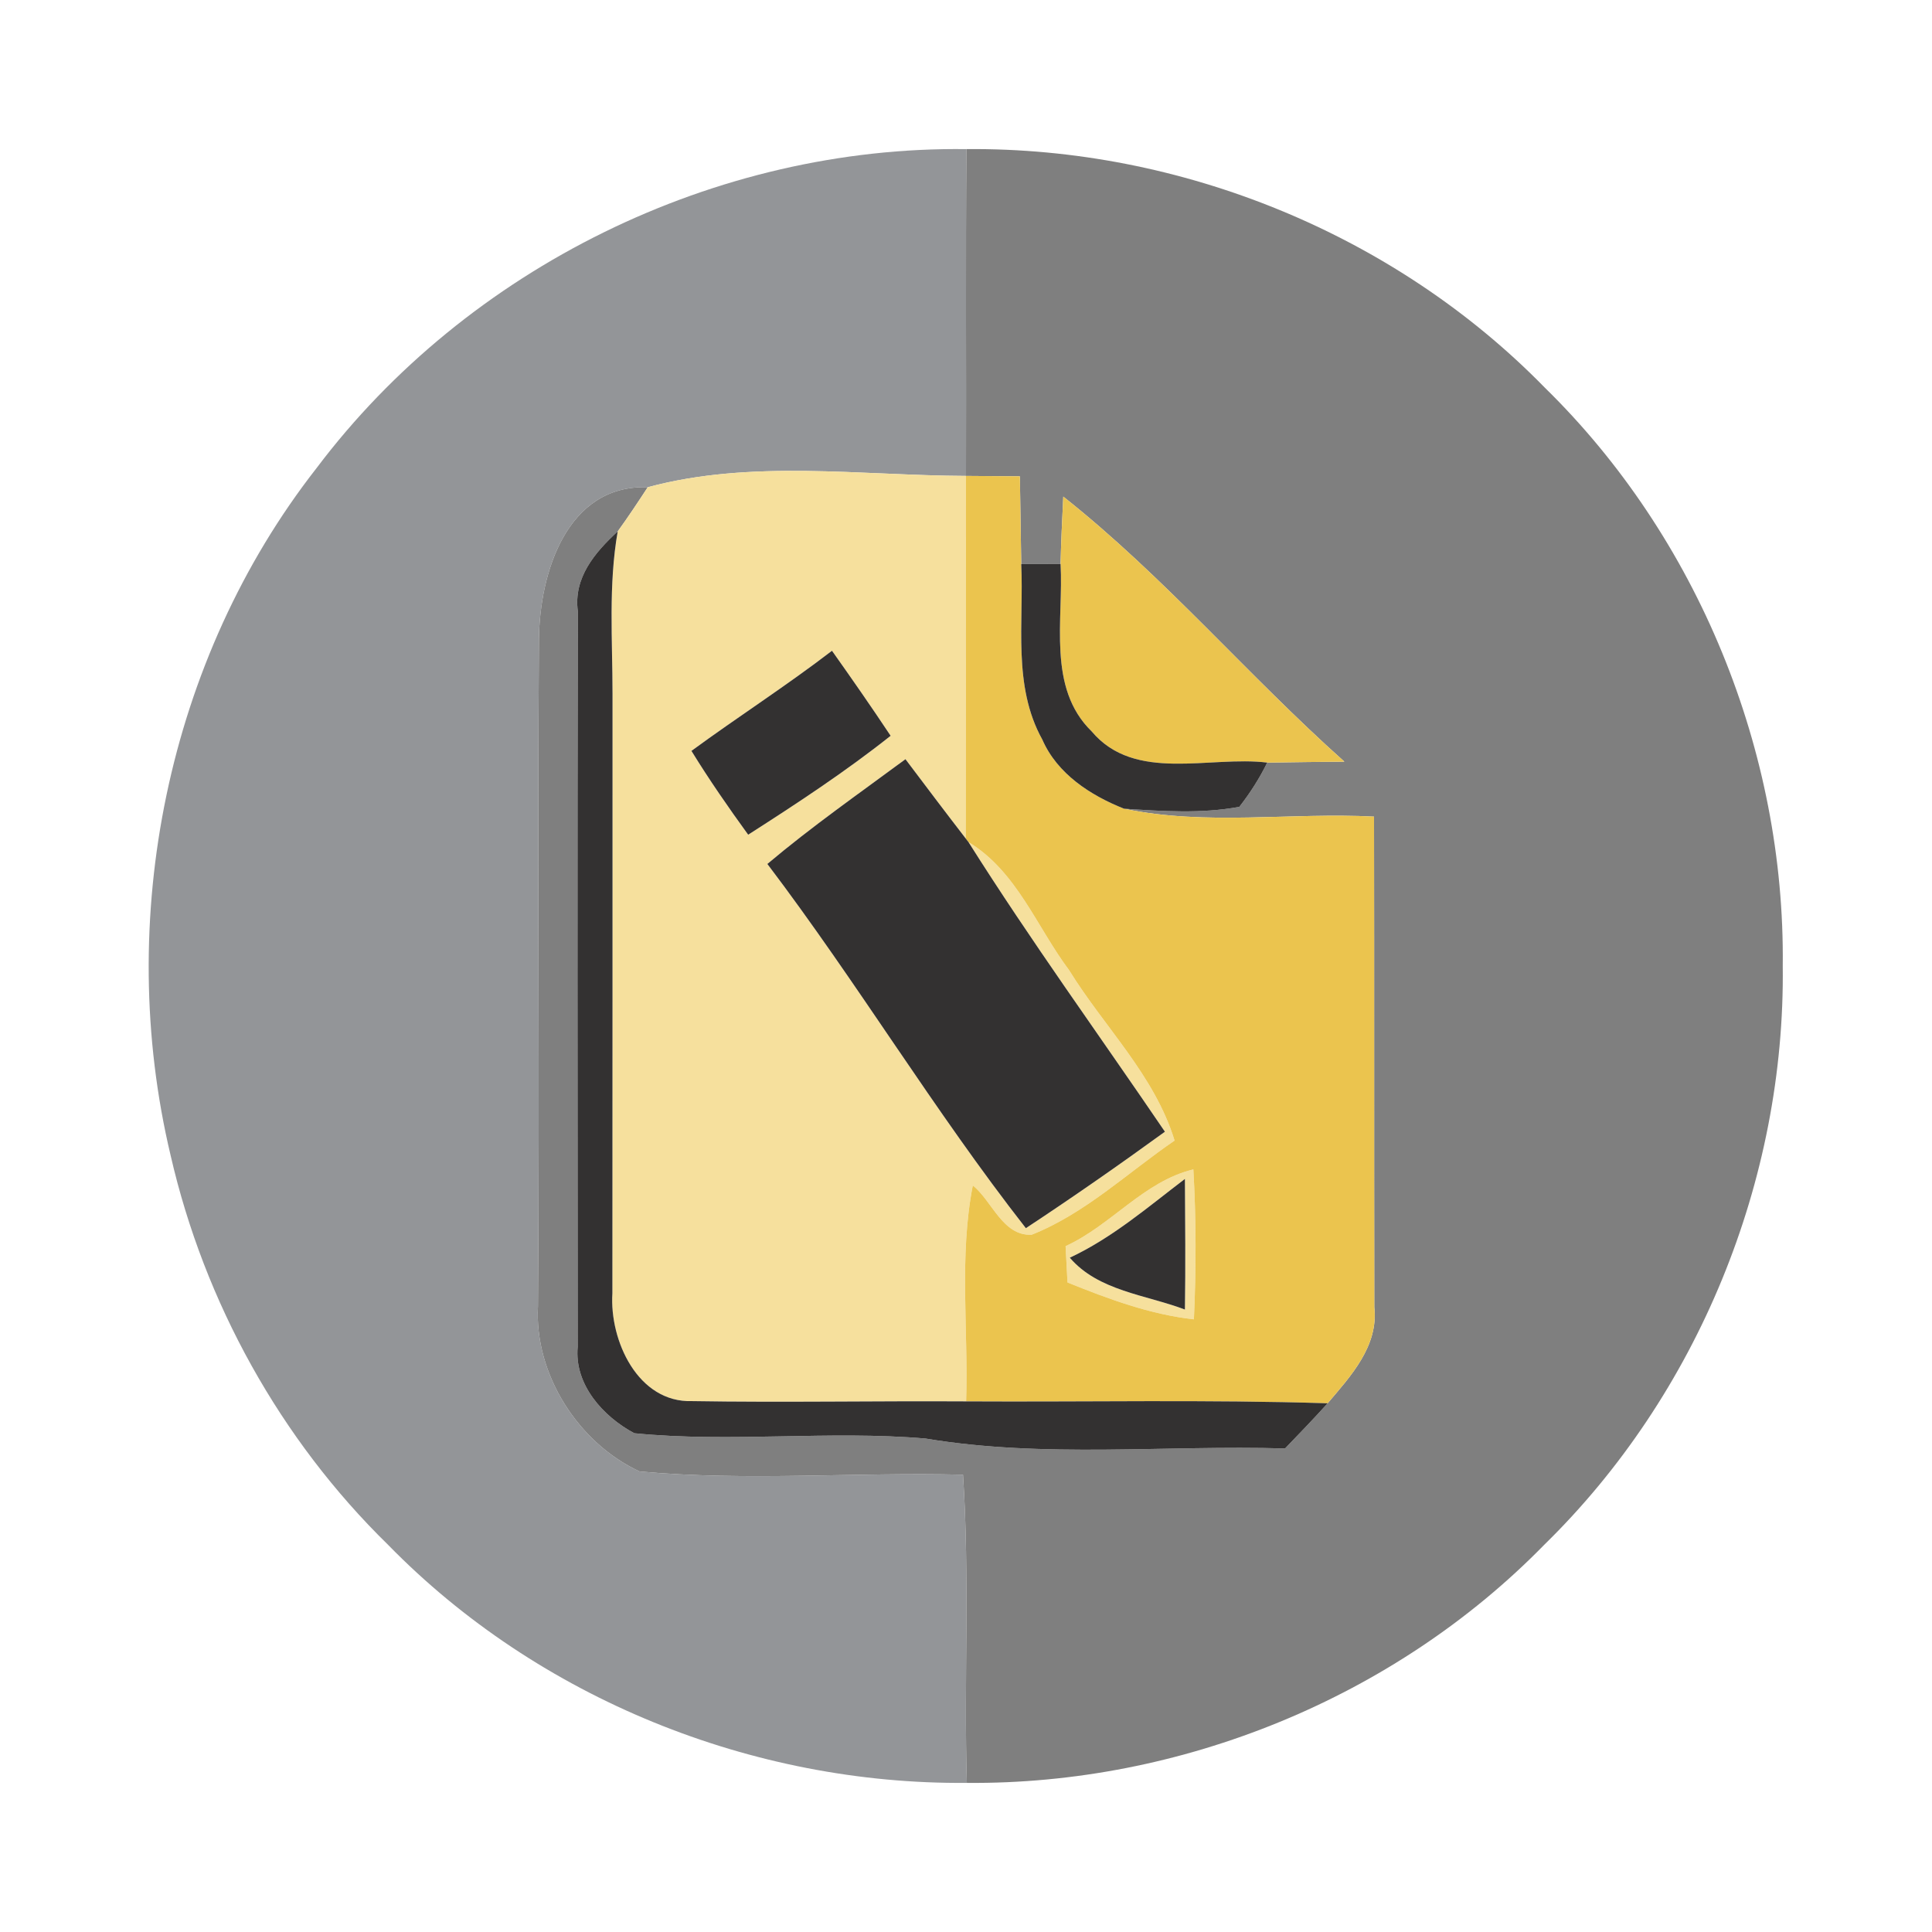
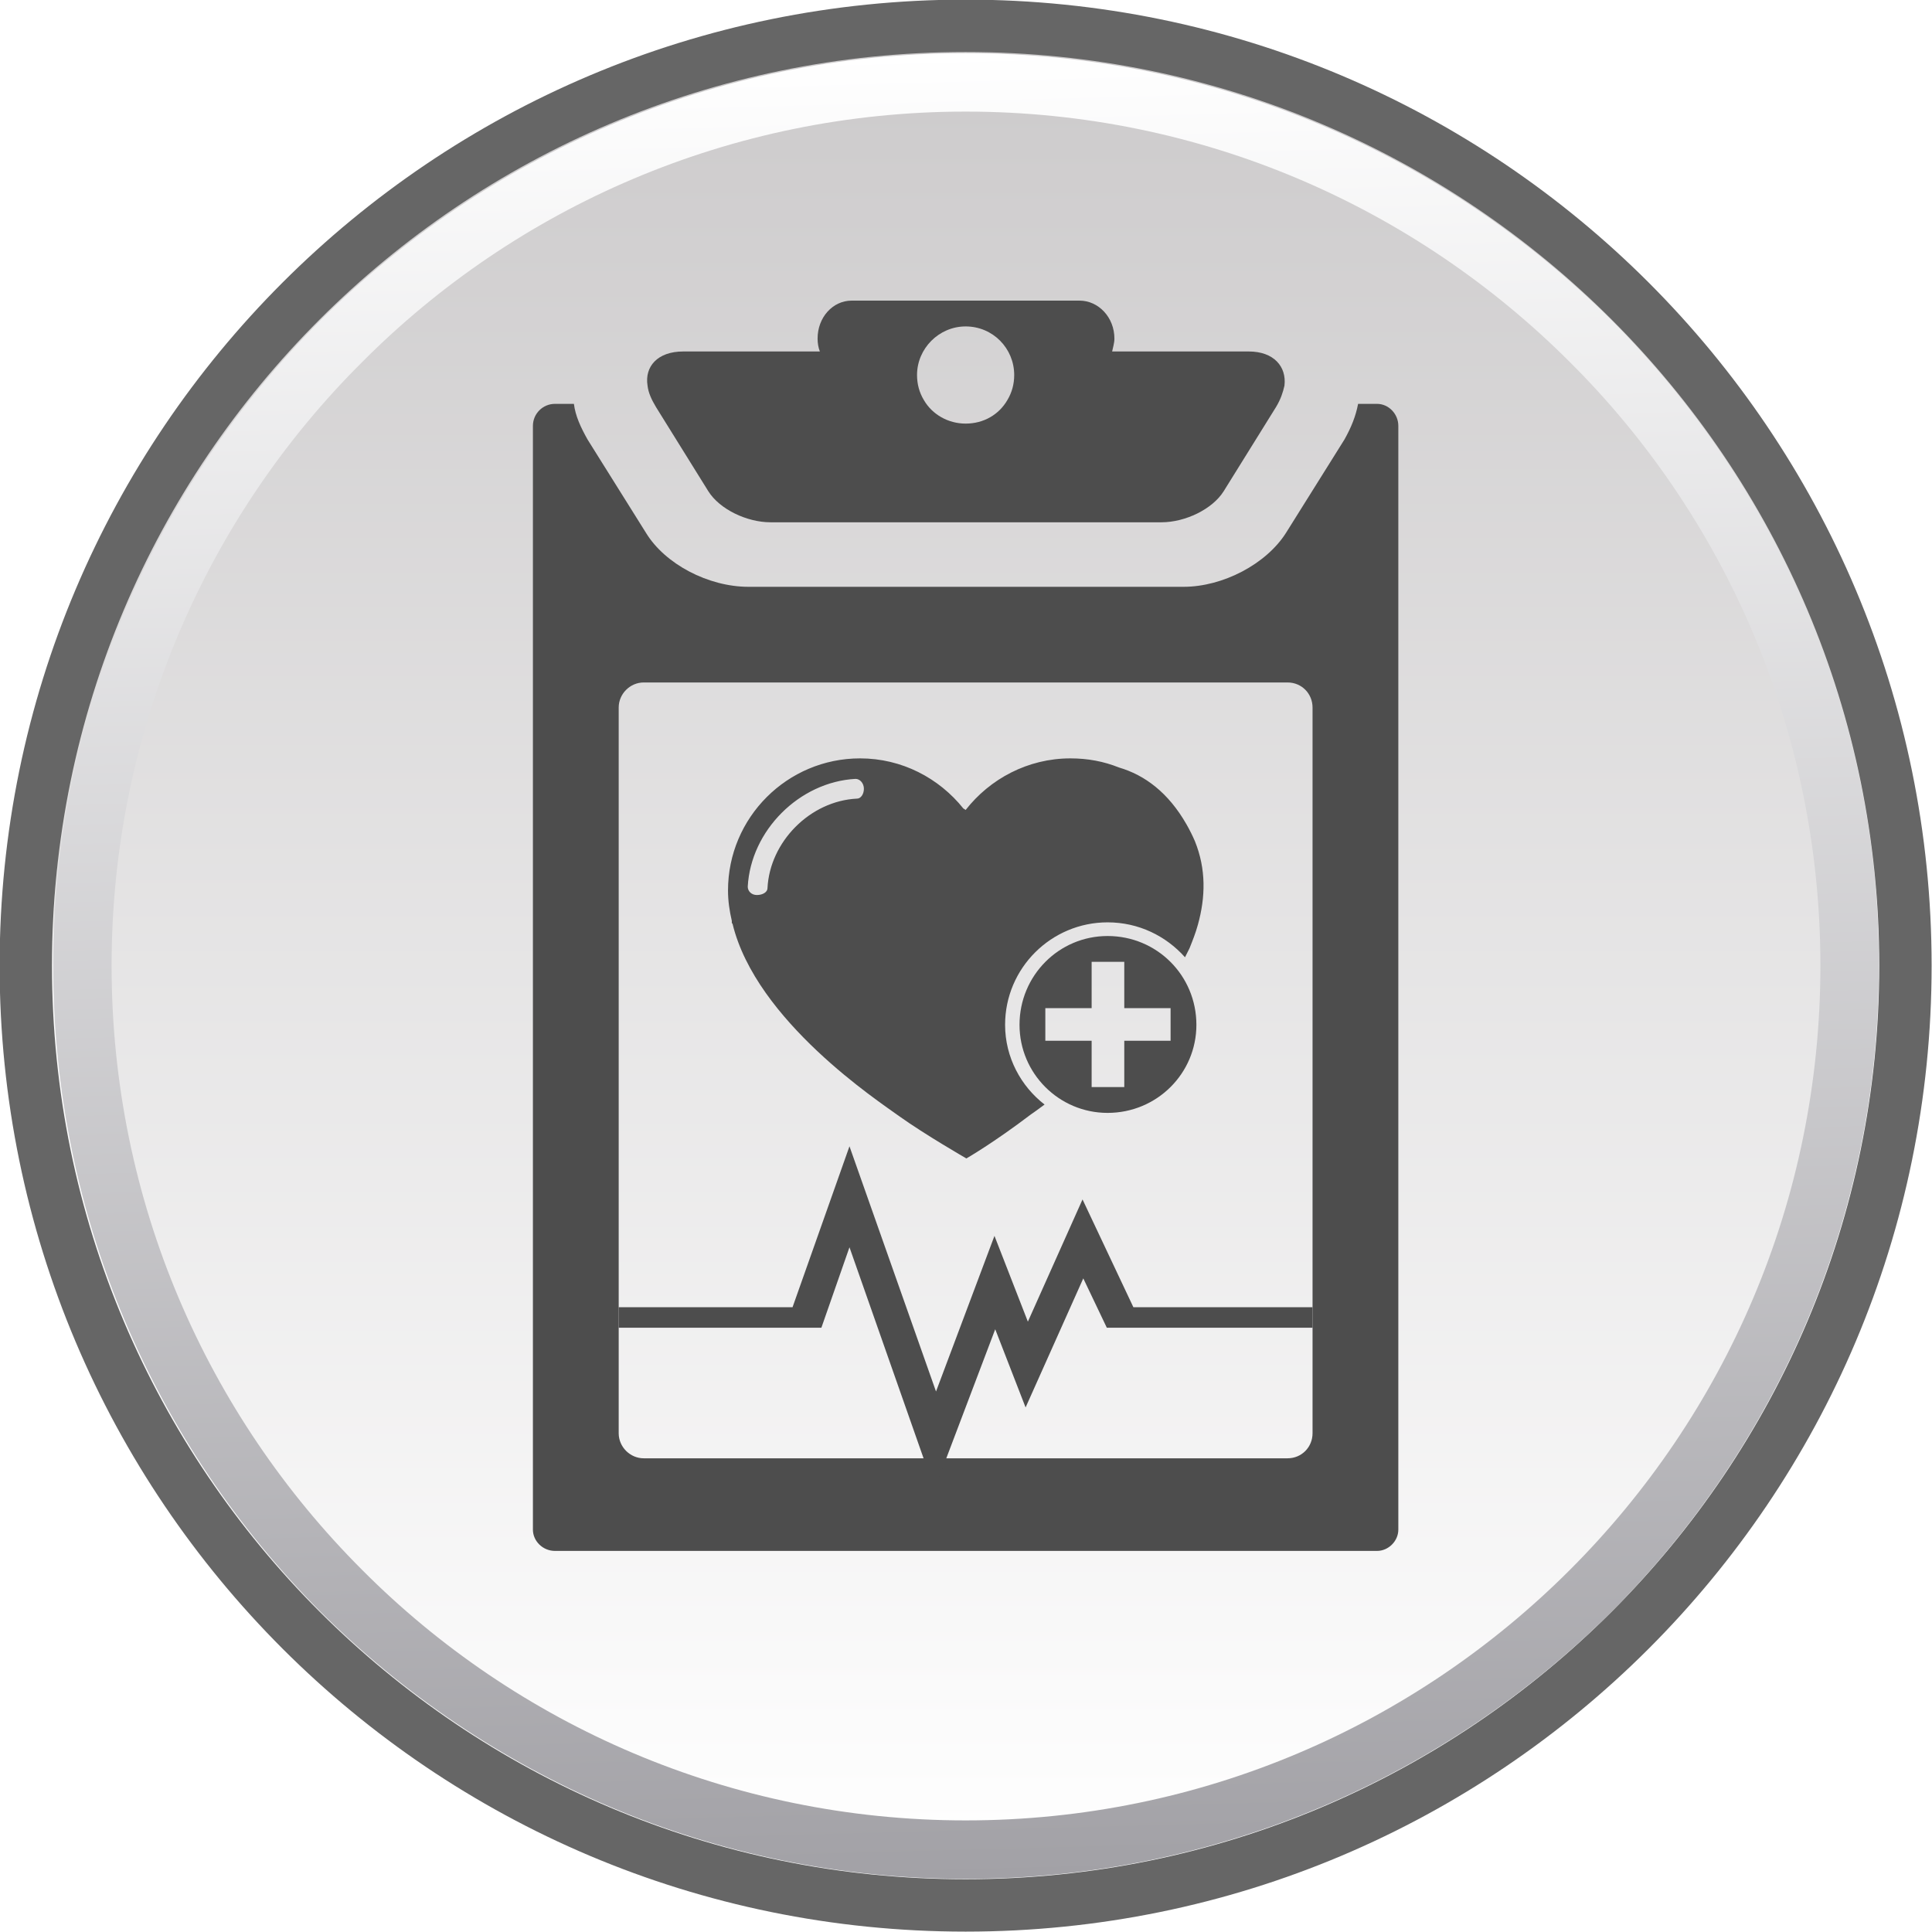
- <svg xmlns="http://www.w3.org/2000/svg" width="142pt" height="142pt" viewBox="0 0 142 142" version="1.1">
-   <g id="#939598ff">
-     <path fill="#939598" opacity="1.00" d=" M 23.27 34.40 C 34.36 19.68 52.59 10.72 71.03 10.96 C 70.97 18.96 71.02 26.97 71.00 34.98 C 63.22 34.95 55.21 33.76 47.61 35.81 C 41.64 35.61 39.66 42.14 39.61 47.00 C 39.49 63.33 39.67 79.66 39.54 95.99 C 39.26 101.01 42.52 106.08 47.01 108.15 C 54.90 108.88 62.86 108.19 70.78 108.39 C 71.28 115.93 70.84 123.49 71.06 131.04 C 55.31 131.18 39.55 124.83 28.53 113.55 C 20.60 105.80 15.02 95.72 12.54 84.92 C 8.42 67.62 12.27 48.46 23.27 34.40 Z" />
-   </g>
-   <g id="#7f7f7fff">
-     <path fill="#7f7f7f" opacity="1.00" d=" M 71.03 10.96 C 86.78 10.81 102.52 17.21 113.54 28.49 C 124.80 39.51 131.21 55.25 131.03 70.99 C 131.22 86.74 124.79 102.50 113.51 113.53 C 102.51 124.79 86.78 131.18 71.06 131.04 C 70.84 123.49 71.28 115.93 70.78 108.39 C 62.86 108.19 54.90 108.88 47.01 108.15 C 42.52 106.08 39.26 101.01 39.54 95.99 C 39.67 79.66 39.49 63.33 39.61 47.00 C 39.66 42.14 41.64 35.61 47.61 35.81 C 46.89 36.91 46.17 38.00 45.40 39.06 C 43.72 40.61 42.14 42.46 42.47 44.93 C 42.43 62.95 42.45 80.97 42.46 99.00 C 42.20 101.76 44.33 104.12 46.62 105.34 C 53.72 106.05 60.90 105.12 68.02 105.73 C 76.75 107.19 85.64 106.20 94.45 106.46 C 95.51 105.36 96.56 104.27 97.58 103.14 C 99.29 101.13 101.33 98.93 101.01 96.07 C 100.99 84.05 101.01 72.04 100.99 60.02 C 94.87 59.70 88.64 60.71 82.62 59.44 C 85.43 59.62 88.30 59.82 91.09 59.30 C 91.88 58.29 92.57 57.21 93.14 56.05 C 95.03 56.02 96.92 56.00 98.81 55.98 C 91.74 49.68 85.58 42.38 78.15 36.50 C 78.07 38.15 77.99 39.80 77.95 41.45 C 77.23 41.45 75.78 41.45 75.06 41.46 C 75.03 39.31 74.99 37.16 74.96 35.01 C 73.64 35.00 72.32 34.99 71.00 34.98 C 71.02 26.97 70.97 18.96 71.03 10.96 Z" />
-   </g>
-   <g id="#f6e09dff">
-     <path fill="#f6e09d" opacity="1.00" d=" M 47.61 35.81 C 55.21 33.76 63.22 34.95 71.00 34.98 C 71.00 43.86 71.00 52.74 70.98 61.63 C 69.49 59.70 68.02 57.75 66.55 55.80 C 63.14 58.32 59.65 60.76 56.40 63.50 C 63.01 72.22 68.66 81.65 75.40 90.27 C 78.86 87.99 82.26 85.62 85.62 83.18 C 80.80 76.09 75.76 69.15 71.18 61.89 C 74.73 64.04 76.19 68.12 78.58 71.31 C 81.16 75.49 84.86 79.03 86.33 83.83 C 82.88 86.19 79.76 89.19 75.83 90.75 C 73.69 90.86 72.92 88.26 71.50 87.13 C 70.48 92.36 71.18 97.71 71.01 103.00 C 64.30 102.96 57.59 103.09 50.88 102.98 C 46.88 103.12 44.79 98.52 45.01 95.06 C 45.02 80.37 45.02 65.68 45.02 51.00 C 45.02 47.02 44.71 43.00 45.40 39.06 C 46.17 38.00 46.89 36.91 47.61 35.81 M 50.82 55.19 C 52.12 57.30 53.53 59.34 54.99 61.35 C 58.57 59.06 62.13 56.72 65.46 54.08 C 64.06 51.97 62.61 49.89 61.15 47.83 C 57.79 50.41 54.23 52.69 50.82 55.19 Z" />
-     <path fill="#f6e09d" opacity="1.00" d=" M 78.32 91.59 C 81.68 90.06 84.06 86.83 87.71 85.95 C 87.92 89.62 87.92 93.30 87.75 96.97 C 84.52 96.61 81.46 95.47 78.46 94.26 C 78.41 93.37 78.37 92.48 78.32 91.59 M 78.63 92.44 C 80.73 94.89 84.22 95.16 87.09 96.25 C 87.14 93.05 87.11 89.85 87.09 86.65 C 84.37 88.72 81.75 90.98 78.63 92.44 Z" />
-   </g>
-   <g id="#ebc44eff">
-     <path fill="#ebc44e" opacity="1.00" d=" M 71.00 34.98 C 72.32 34.99 73.64 35.00 74.96 35.01 C 74.99 37.16 75.03 39.31 75.06 41.46 C 75.26 45.76 74.41 50.41 76.61 54.36 C 77.71 56.88 80.15 58.46 82.62 59.44 C 88.64 60.71 94.87 59.70 100.99 60.02 C 101.01 72.04 100.99 84.05 101.01 96.07 C 101.33 98.93 99.29 101.13 97.58 103.14 C 88.73 102.86 79.86 103.05 71.01 103.00 C 71.18 97.71 70.48 92.36 71.50 87.13 C 72.92 88.26 73.69 90.86 75.83 90.75 C 79.76 89.19 82.88 86.19 86.33 83.83 C 84.86 79.03 81.16 75.49 78.58 71.31 C 76.19 68.12 74.73 64.04 71.18 61.89 C 71.13 61.83 71.03 61.69 70.98 61.63 C 71.00 52.74 71.00 43.86 71.00 34.98 M 78.32 91.59 C 78.37 92.48 78.41 93.37 78.46 94.26 C 81.46 95.47 84.52 96.61 87.75 96.97 C 87.92 93.30 87.92 89.62 87.71 85.95 C 84.06 86.83 81.68 90.06 78.32 91.59 Z" />
-     <path fill="#ebc44e" opacity="1.00" d=" M 78.15 36.50 C 85.58 42.38 91.74 49.68 98.81 55.98 C 96.92 56.00 95.03 56.02 93.14 56.05 C 88.90 55.53 83.42 57.54 80.24 53.76 C 76.94 50.55 78.18 45.55 77.95 41.45 C 77.99 39.80 78.07 38.15 78.15 36.50 Z" />
-   </g>
-   <g id="#333131ff">
-     <path fill="#333131" opacity="1.00" d=" M 42.47 44.93 C 42.14 42.46 43.72 40.61 45.40 39.06 C 44.71 43.00 45.02 47.02 45.02 51.00 C 45.02 65.68 45.02 80.37 45.01 95.06 C 44.79 98.52 46.88 103.12 50.88 102.98 C 57.59 103.09 64.30 102.96 71.01 103.00 C 79.86 103.05 88.73 102.86 97.58 103.14 C 96.56 104.27 95.51 105.36 94.45 106.46 C 85.64 106.20 76.75 107.19 68.02 105.73 C 60.90 105.12 53.72 106.05 46.62 105.34 C 44.33 104.12 42.20 101.76 42.46 99.00 C 42.45 80.97 42.43 62.95 42.47 44.93 Z" />
-     <path fill="#333131" opacity="1.00" d=" M 75.06 41.46 C 75.78 41.45 77.23 41.45 77.95 41.45 C 78.18 45.55 76.94 50.55 80.24 53.76 C 83.42 57.54 88.90 55.53 93.14 56.05 C 92.57 57.21 91.88 58.29 91.09 59.30 C 88.30 59.82 85.43 59.62 82.62 59.44 C 80.15 58.46 77.71 56.88 76.61 54.36 C 74.41 50.41 75.26 45.76 75.06 41.46 Z" />
-     <path fill="#333131" opacity="1.00" d=" M 50.82 55.19 C 54.23 52.69 57.79 50.41 61.15 47.83 C 62.61 49.89 64.06 51.97 65.46 54.08 C 62.13 56.72 58.57 59.06 54.99 61.35 C 53.53 59.34 52.12 57.30 50.82 55.19 Z" />
-     <path fill="#333131" opacity="1.00" d=" M 56.40 63.50 C 59.65 60.76 63.14 58.32 66.55 55.80 C 68.02 57.75 69.49 59.70 70.98 61.63 C 71.03 61.69 71.13 61.83 71.18 61.89 C 75.76 69.15 80.80 76.09 85.62 83.18 C 82.26 85.62 78.86 87.99 75.40 90.27 C 68.66 81.65 63.01 72.22 56.40 63.50 Z" />
-     <path fill="#333131" opacity="1.00" d=" M 78.63 92.44 C 81.75 90.98 84.37 88.72 87.09 86.65 C 87.11 89.85 87.14 93.05 87.09 96.25 C 84.22 95.16 80.73 94.89 78.63 92.44 Z" />
+ <svg xmlns="http://www.w3.org/2000/svg" xml:space="preserve" width="336px" height="336px" version="1.1" style="shape-rendering:geometricPrecision; text-rendering:geometricPrecision; image-rendering:optimizeQuality; fill-rule:evenodd; clip-rule:evenodd" viewBox="0 0 25.45 25.45">
+   <defs>
+     <style type="text/css">
+    
+     .str0 {stroke:#666666;stroke-width:0.69;stroke-miterlimit:2.613}
+     .fil1 {fill:none}
+     .fil3 {fill:#4D4D4D;fill-rule:nonzero}
+     .fil0 {fill:url(#id0)}
+     .fil2 {fill:url(#id1);fill-rule:nonzero}
+    
+   </style>
+     <linearGradient id="id0" gradientUnits="userSpaceOnUse" x1="12.72" y1="0.51" x2="12.72" y2="24.56">
+       <stop offset="0" style="stop-opacity:1; stop-color:#CCCACB" />
+       <stop offset="1" style="stop-opacity:1; stop-color:white" />
+     </linearGradient>
+     <linearGradient id="id1" gradientUnits="userSpaceOnUse" x1="13.05" y1="24.74" x2="12.4" y2="0.7">
+       <stop offset="0" style="stop-opacity:1; stop-color:#A2A1A6" />
+       <stop offset="1" style="stop-opacity:1; stop-color:white" />
+     </linearGradient>
+   </defs>
+   <g id="Layer_x0020_1">
+     <g id="_964813328">
+       <circle class="fil0" cx="12.72" cy="12.54" r="12.02" />
+       <circle class="fil1 str0" cx="12.72" cy="12.72" r="12.38" />
+       <path class="fil2" d="M12.72 0.7c3.32,0 6.33,1.35 8.51,3.52 2.17,2.18 3.52,5.18 3.52,8.5 0,3.32 -1.35,6.33 -3.52,8.51 -2.18,2.17 -5.19,3.52 -8.51,3.52 -3.32,0 -6.32,-1.35 -8.5,-3.52 -2.17,-2.18 -3.52,-5.19 -3.52,-8.51 0,-3.32 1.35,-6.32 3.52,-8.5 2.18,-2.17 5.18,-3.52 8.5,-3.52zm7.96 4.07c-2.04,-2.04 -4.85,-3.3 -7.96,-3.3 -3.1,0 -5.92,1.26 -7.95,3.3 -2.04,2.03 -3.3,4.85 -3.3,7.95 0,3.11 1.26,5.92 3.3,7.96 2.03,2.04 4.85,3.3 7.95,3.3 3.11,0 5.92,-1.26 7.96,-3.3 2.04,-2.04 3.3,-4.85 3.3,-7.96 0,-3.1 -1.26,-5.92 -3.3,-7.95z" />
+       <path class="fil3" d="M12.72 4.3c0.36,0 0.64,0.29 0.64,0.64 0,0.12 -0.03,0.23 -0.09,0.33 -0.11,0.19 -0.31,0.31 -0.55,0.31 -0.23,0 -0.44,-0.12 -0.55,-0.31 -0.06,-0.1 -0.09,-0.21 -0.09,-0.33 0,-0.35 0.29,-0.64 0.64,-0.64zm-4.08 1.06l0.69 1.11c0.15,0.24 0.51,0.41 0.82,0.41l5.15 0c0.31,0 0.67,-0.17 0.82,-0.41l0.69 -1.11c0.06,-0.1 0.09,-0.19 0.11,-0.28 0.03,-0.25 -0.14,-0.45 -0.47,-0.45l-1.8 0c0.01,-0.05 0.03,-0.11 0.03,-0.17 0,-0.28 -0.21,-0.5 -0.46,-0.5l-3 0c-0.25,0 -0.45,0.22 -0.45,0.5 0,0.06 0.01,0.12 0.03,0.17l-1.8 0c-0.34,0 -0.51,0.2 -0.47,0.45 0.01,0.09 0.05,0.18 0.11,0.28z" />
+       <path class="fil3" d="M18.14 5.32l-0.25 0c-0.03,0.16 -0.09,0.31 -0.18,0.47l-0.77 1.23c-0.26,0.41 -0.83,0.71 -1.35,0.71l-5.73 0c-0.53,0 -1.1,-0.3 -1.35,-0.71l-0.77 -1.23c-0.09,-0.16 -0.16,-0.31 -0.18,-0.47l-0.25 0c-0.16,0 -0.29,0.13 -0.29,0.29l0 14.54c0,0.15 0.13,0.28 0.29,0.28l10.83 0c0.15,0 0.28,-0.13 0.28,-0.28l0 -14.54c0,-0.16 -0.13,-0.29 -0.28,-0.29zm-0.85 13.56c0,0.18 -0.14,0.33 -0.33,0.33l-8.48 0c-0.18,0 -0.33,-0.15 -0.33,-0.33l0 -9.56c0,-0.18 0.15,-0.33 0.33,-0.33l8.48 0c0.19,0 0.33,0.15 0.33,0.33l0 9.56z" />
+       <polygon class="fil3" points="17.29,17.22 14.93,17.22 14.26,15.8 13.54,17.41 13.1,16.28 12.33,18.33 11.19,15.1 10.44,17.22 8.15,17.22 8.15,17.49 10.82,17.49 11.19,16.43 12.31,19.62 13.11,17.51 13.51,18.54 14.27,16.84 14.58,17.49 17.29,17.49 " />
+       <path class="fil3" d="M14.59 12.33c-0.64,0 -1.16,0.52 -1.16,1.17 0,0.64 0.52,1.16 1.16,1.16 0.65,0 1.17,-0.52 1.17,-1.16 0,-0.65 -0.52,-1.17 -1.17,-1.17zm0.22 1.38l0 0.61 -0.43 0 0 -0.61 -0.61 0 0 -0.43 0.61 0 0 -0.61 0.43 0 0 0.61 0.61 0 0 0.43 -0.61 0z" />
+       <path class="fil3" d="M15.74 11.08c-0.03,-0.07 -0.07,-0.15 -0.11,-0.22 -0.24,-0.42 -0.55,-0.65 -0.89,-0.75 -0.2,-0.08 -0.41,-0.12 -0.64,-0.12 -0.56,0 -1.06,0.27 -1.38,0.68 0,0 0,0 0,0 0,0 -0.01,-0.01 -0.03,-0.02 -0.32,-0.4 -0.81,-0.66 -1.36,-0.66 -0.96,0 -1.74,0.78 -1.74,1.74 0,0.14 0.02,0.27 0.05,0.4 0,0.01 0,0.01 0,0.02 0,0.01 0,0.01 0.01,0.02 0.31,1.28 1.93,2.34 2.19,2.53 0.35,0.25 0.89,0.56 0.89,0.56 0,0 0.35,-0.2 0.85,-0.58 0.03,-0.02 0.1,-0.07 0.18,-0.13 -0.31,-0.24 -0.52,-0.62 -0.52,-1.05 0,-0.75 0.61,-1.35 1.35,-1.35 0.41,0 0.77,0.18 1.02,0.46 0.02,-0.04 0.04,-0.08 0.06,-0.12 0.04,-0.1 0.08,-0.2 0.11,-0.31 0.1,-0.36 0.11,-0.73 -0.04,-1.1zm-4.45 -0.56c-0.62,0.03 -1.15,0.57 -1.18,1.18 0,0.05 -0.06,0.09 -0.14,0.09 -0.07,0 -0.12,-0.05 -0.12,-0.11 0.04,-0.74 0.68,-1.38 1.42,-1.42 0.06,0 0.11,0.06 0.11,0.13 0,0.07 -0.04,0.13 -0.09,0.13z" />
+     </g>
  </g>
</svg>
